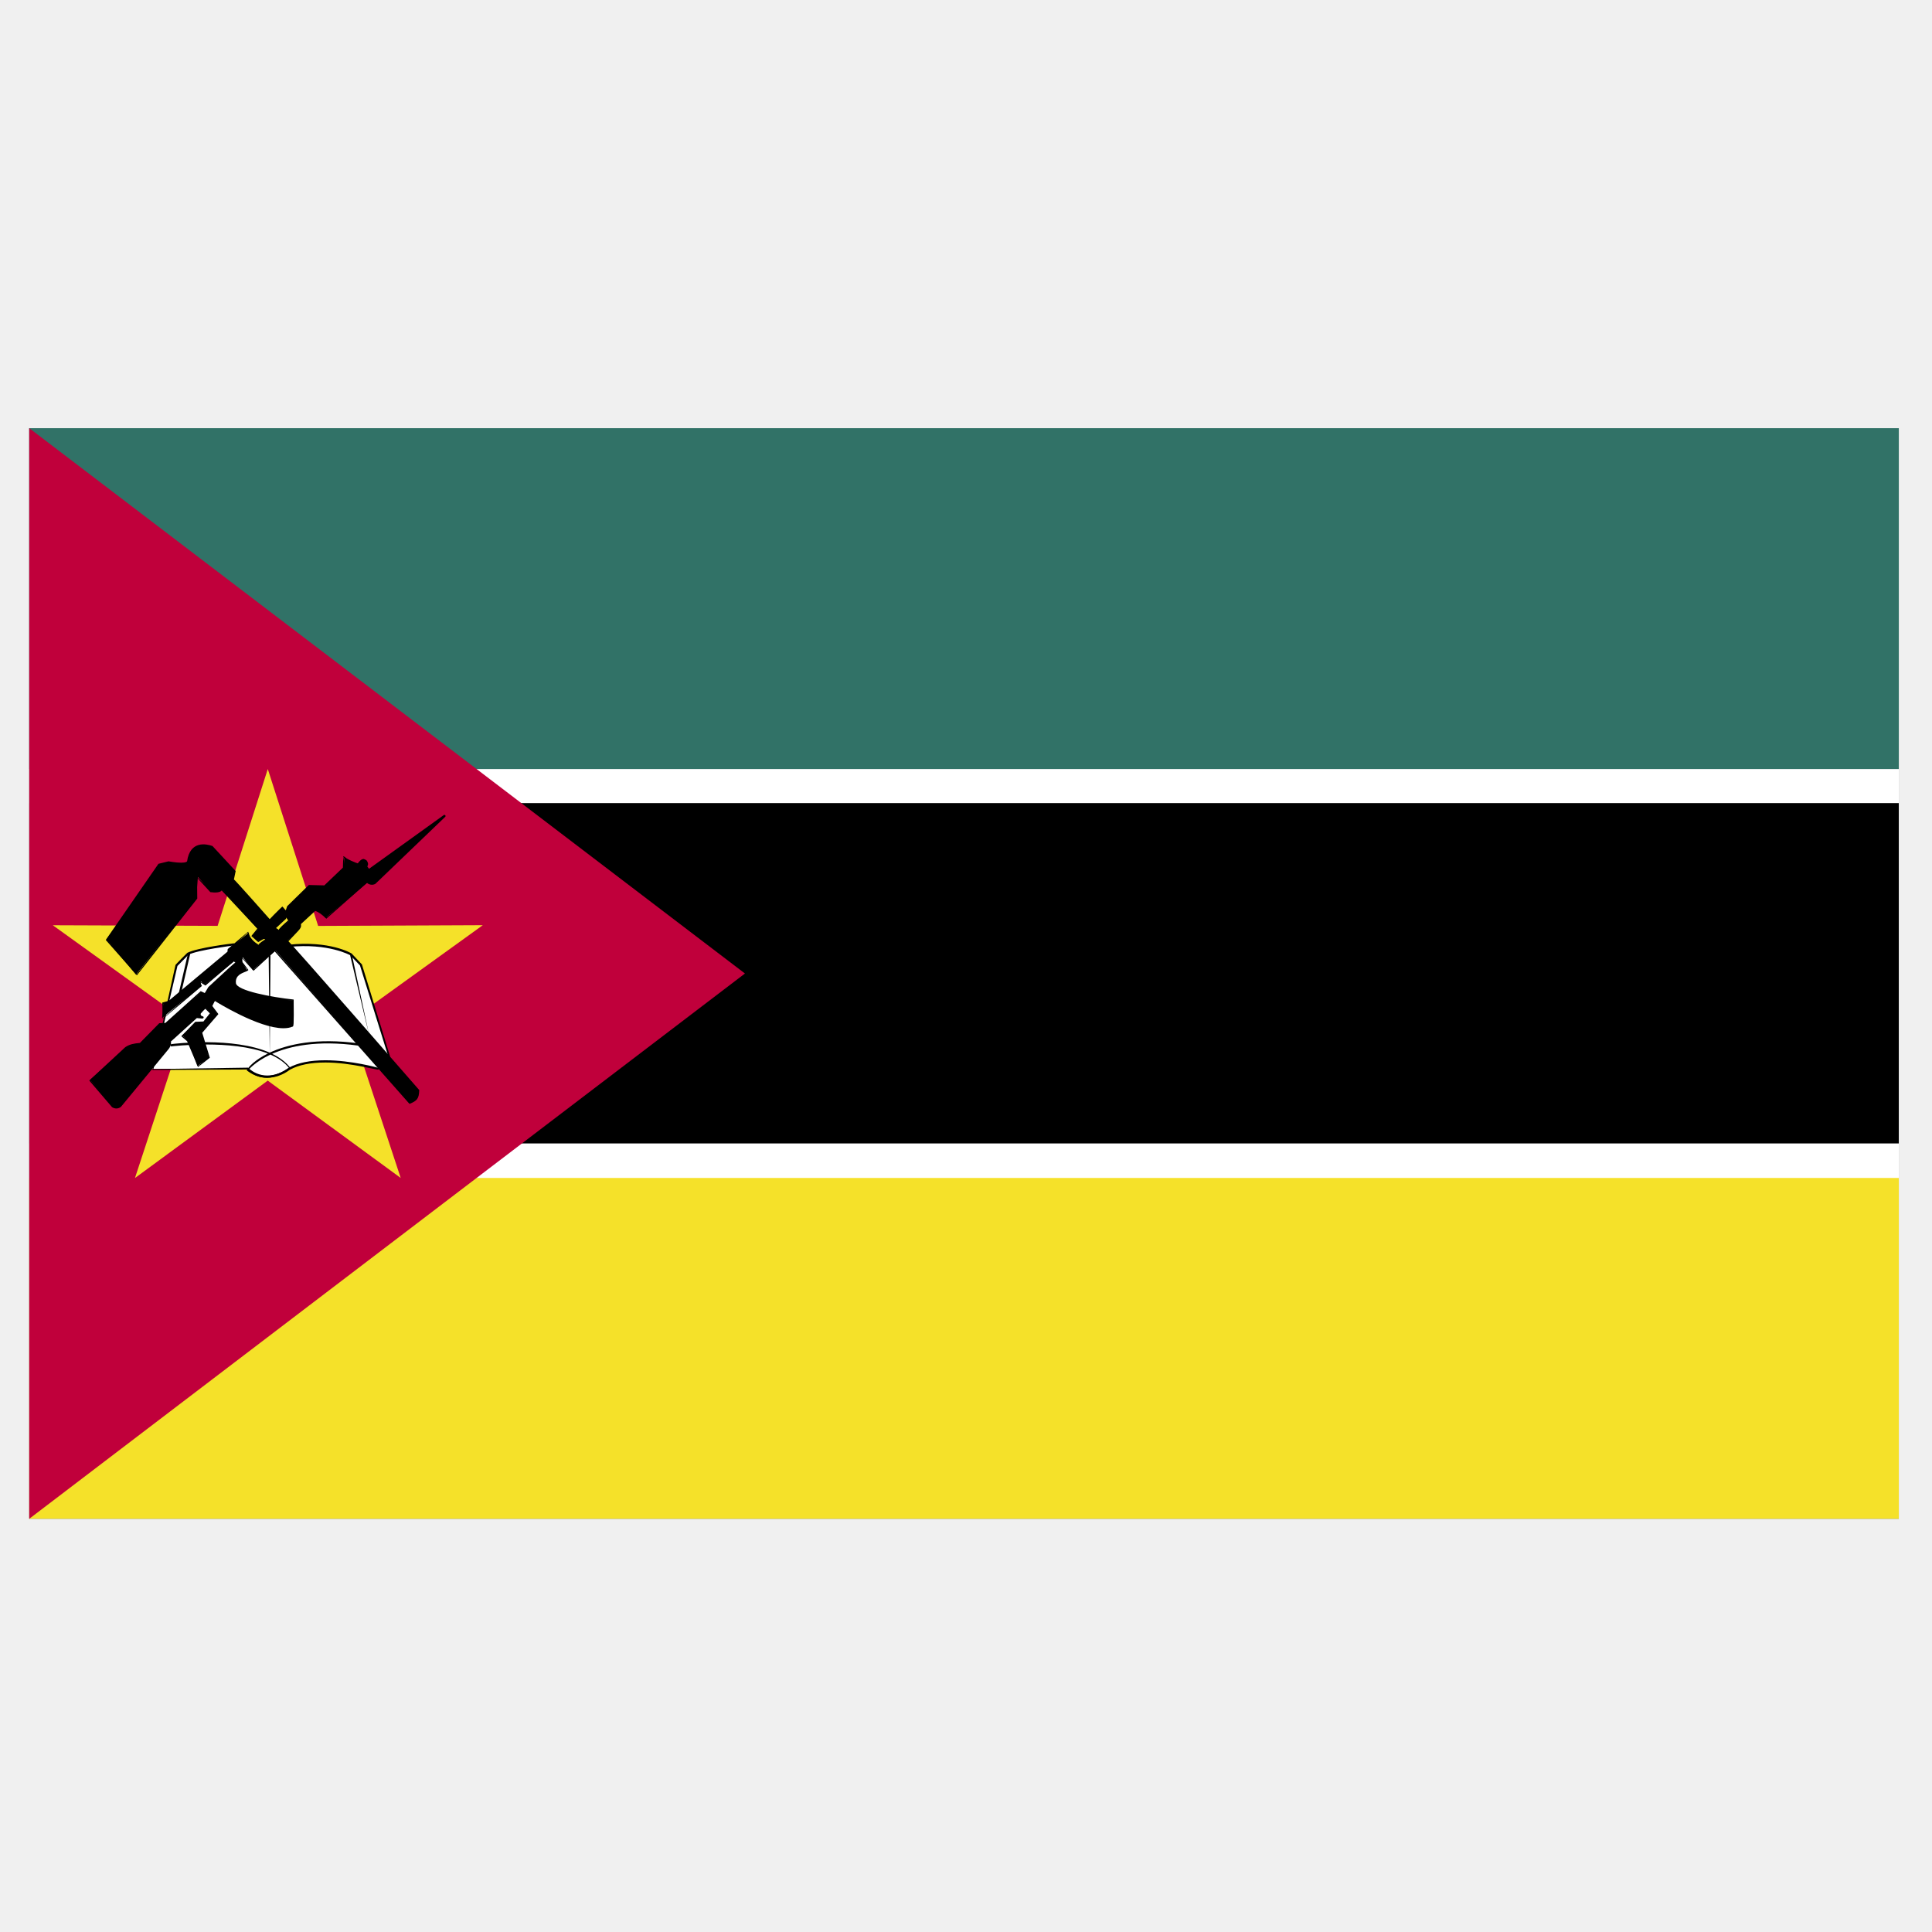
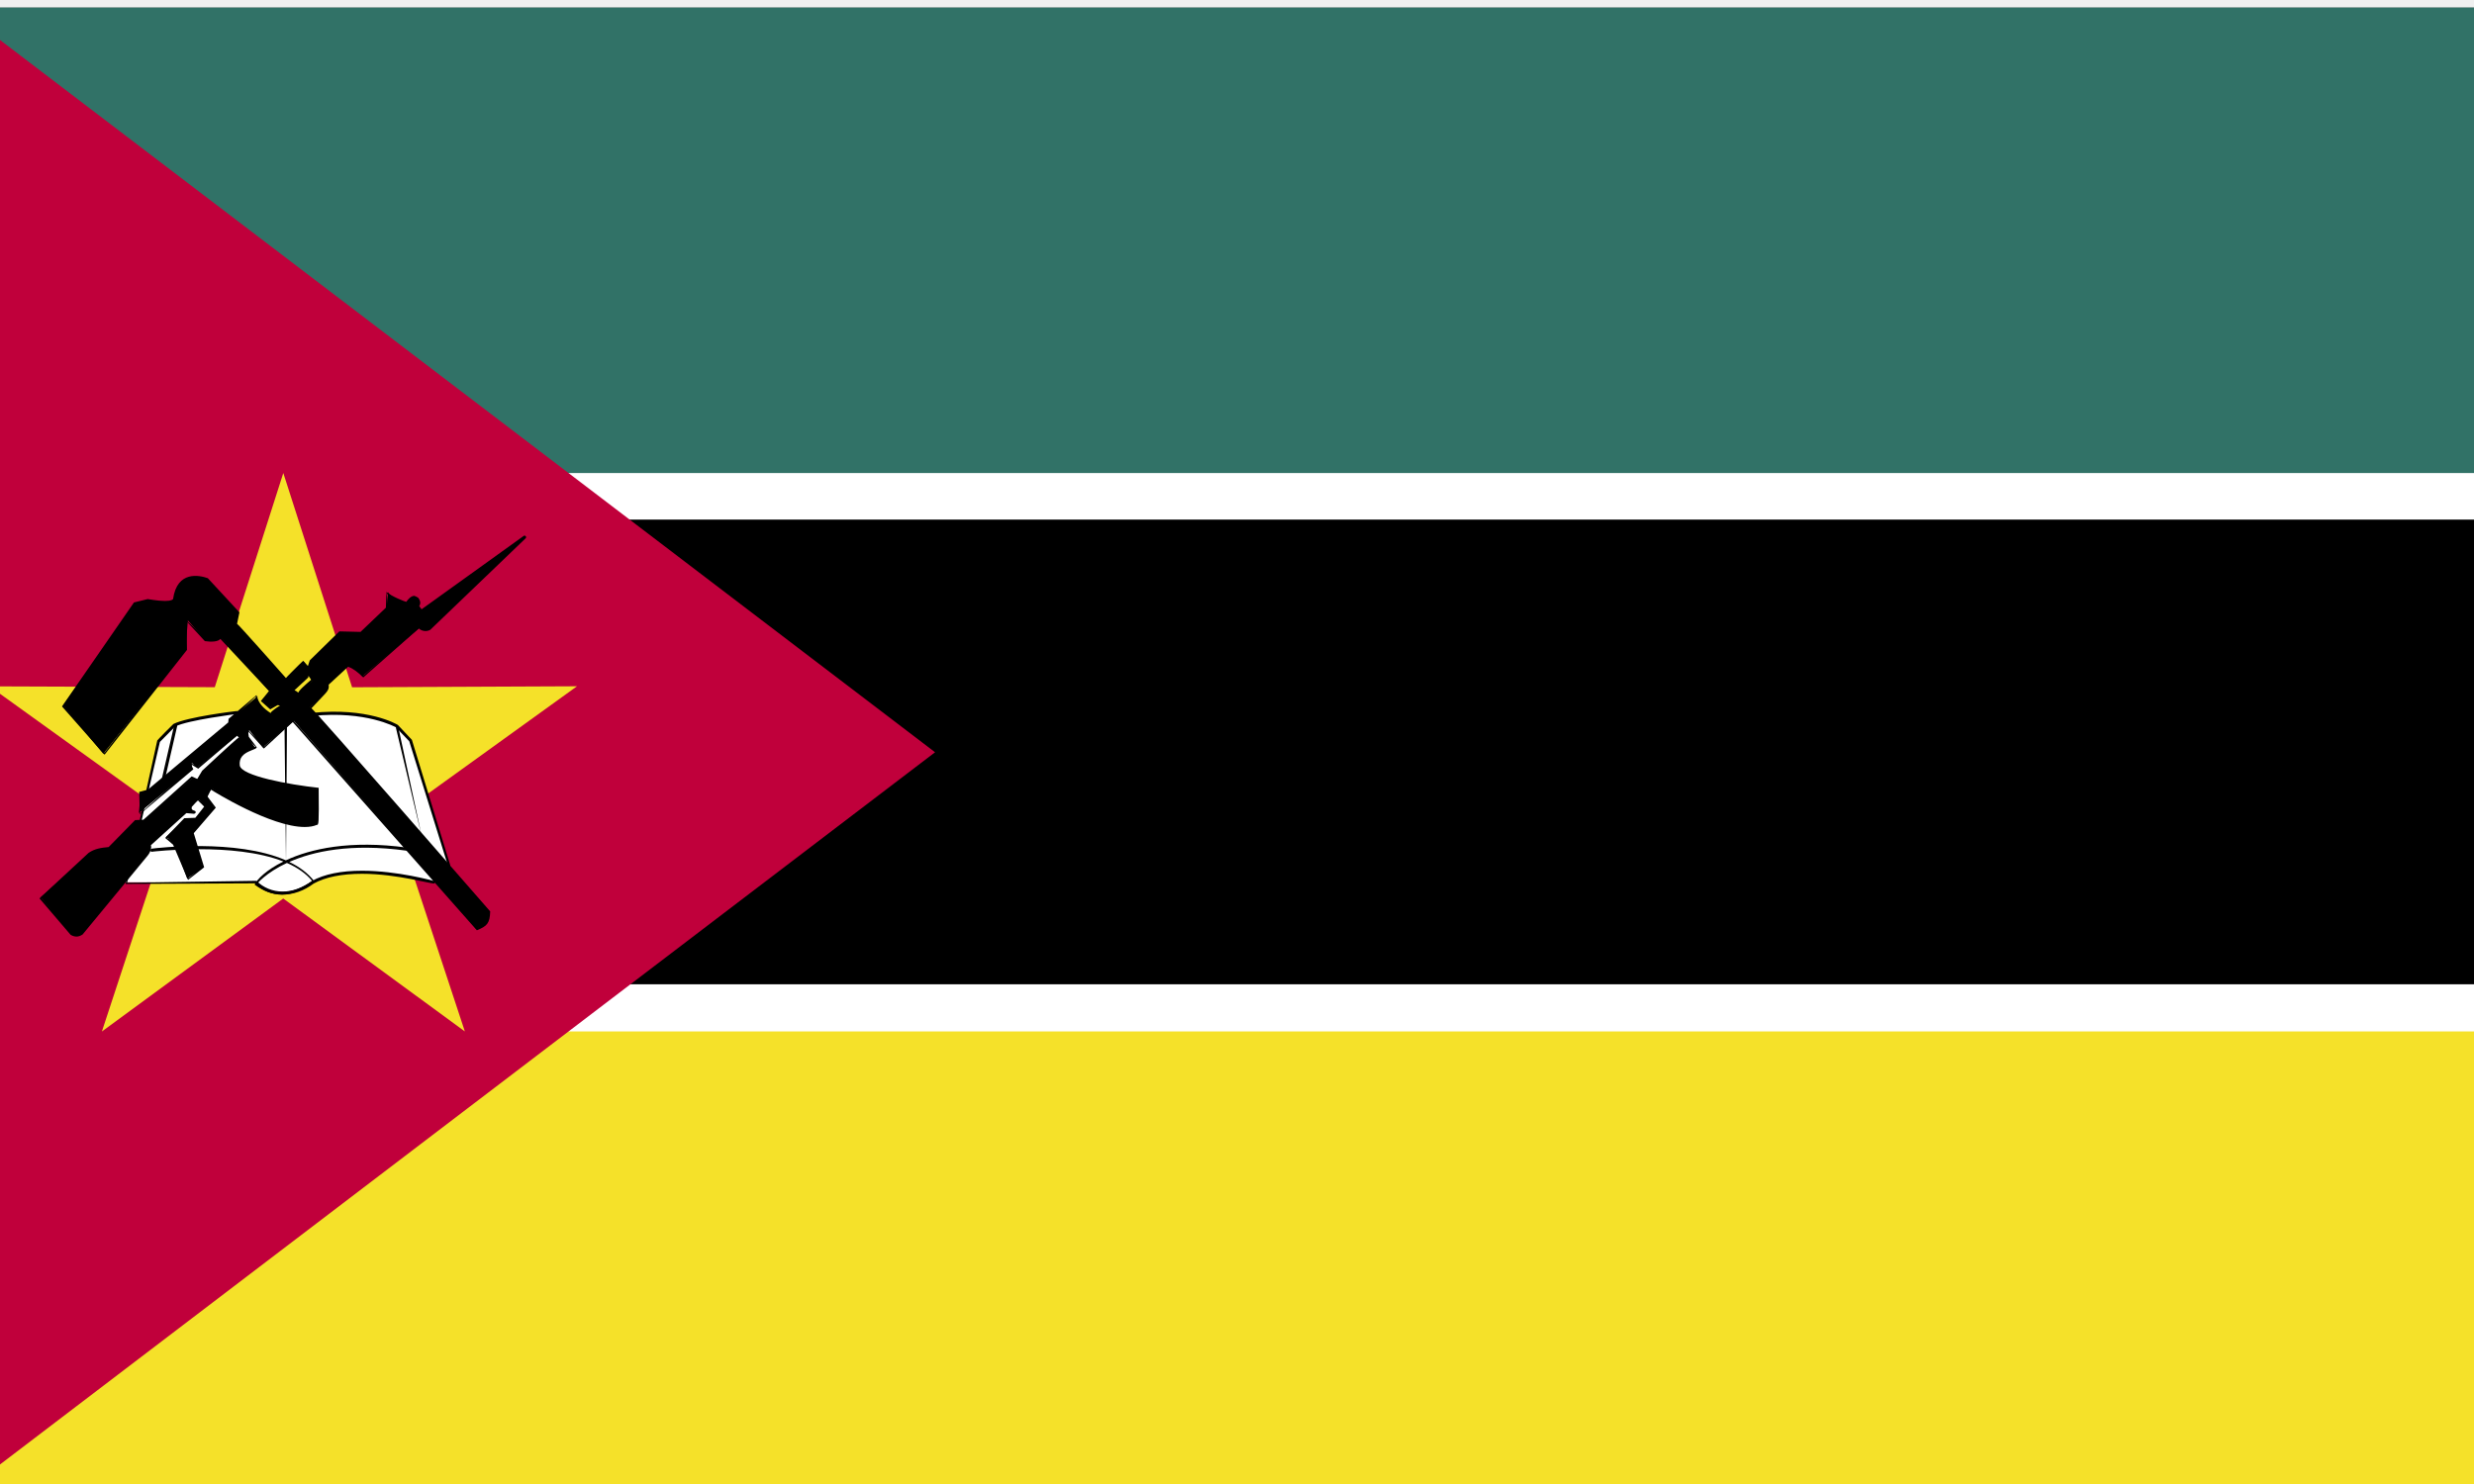
- <svg xmlns="http://www.w3.org/2000/svg" xmlns:xlink="http://www.w3.org/1999/xlink" version="1.0" id="uganda" x="0px" y="0px" viewBox="0 0 160 160" enable-background="new 0 0 160 160" xml:space="preserve">
+ <svg xmlns="http://www.w3.org/2000/svg" xmlns:xlink="http://www.w3.org/1999/xlink" version="1.0" id="uganda" x="0px" y="0px" viewBox="5 35 150 90" enable-background="new 0 0 160 160" xml:space="preserve">
  <g>
    <g>
      <g>
        <defs>
          <rect id="SVGID_1_" x="2.423" y="35.461" width="154.827" height="90.318" />
        </defs>
        <clipPath id="SVGID_2_">
          <use xlink:href="#SVGID_1_" overflow="visible" />
        </clipPath>
        <rect x="2.423" y="35.461" clip-path="url(#SVGID_2_)" width="154.827" height="90.318" />
      </g>
      <g>
        <defs>
          <rect id="SVGID_3_" x="2.423" y="35.461" width="154.827" height="90.318" />
        </defs>
        <clipPath id="SVGID_4_">
          <use xlink:href="#SVGID_3_" overflow="visible" />
        </clipPath>
        <rect x="2.423" y="35.461" clip-path="url(#SVGID_4_)" fill="#FFFFFF" width="154.827" height="31.049" />
      </g>
      <g>
        <defs>
          <rect id="SVGID_5_" x="2.423" y="35.461" width="154.827" height="90.318" />
        </defs>
        <clipPath id="SVGID_6_">
          <use xlink:href="#SVGID_5_" overflow="visible" />
        </clipPath>
        <rect x="2.423" y="35.461" clip-path="url(#SVGID_6_)" fill="#317267" width="154.827" height="28.226" />
      </g>
      <g>
        <defs>
          <rect id="SVGID_7_" x="2.423" y="35.461" width="154.827" height="90.318" />
        </defs>
        <clipPath id="SVGID_8_">
          <use xlink:href="#SVGID_7_" overflow="visible" />
        </clipPath>
        <rect x="2.423" y="94.694" clip-path="url(#SVGID_8_)" fill="#FFFFFF" width="154.827" height="31.085" />
      </g>
      <g>
        <defs>
          <rect id="SVGID_9_" x="2.423" y="35.461" width="154.827" height="90.318" />
        </defs>
        <clipPath id="SVGID_10_">
          <use xlink:href="#SVGID_9_" overflow="visible" />
        </clipPath>
        <rect x="2.423" y="97.553" clip-path="url(#SVGID_10_)" fill="#F5E129" width="154.827" height="28.226" />
      </g>
      <g>
        <defs>
          <rect id="SVGID_11_" x="2.423" y="35.461" width="154.827" height="90.318" />
        </defs>
        <clipPath id="SVGID_12_">
          <use xlink:href="#SVGID_11_" overflow="visible" />
        </clipPath>
        <polygon clip-path="url(#SVGID_12_)" fill="#C0003B" points="2.423,35.461 2.423,125.779 61.694,80.622    " />
      </g>
      <g>
        <defs>
          <rect id="SVGID_13_" x="2.423" y="35.461" width="154.827" height="90.318" />
        </defs>
        <clipPath id="SVGID_14_">
          <use xlink:href="#SVGID_13_" overflow="visible" />
        </clipPath>
-         <polygon clip-path="url(#SVGID_14_)" fill="#F5E129" points="33.184,97.553 22.173,89.491 11.177,97.558 15.44,84.59      4.373,76.625 18.022,76.676 22.177,63.687 26.347,76.681 39.984,76.62 28.913,84.6    " />
+         <polygon clip-path="url(#SVGID_14_)" fill="#F5E129" points="33.184,97.553 22.173,89.491 11.177,97.558 15.44,84.59     4.373,76.625 18.022,76.676 22.177,63.687 26.347,76.681 39.984,76.62 28.913,84.6    " />
      </g>
      <g>
        <defs>
          <rect id="SVGID_15_" x="2.423" y="35.461" width="154.827" height="90.318" />
        </defs>
        <clipPath id="SVGID_16_">
          <use xlink:href="#SVGID_15_" overflow="visible" />
        </clipPath>
        <g clip-path="url(#SVGID_16_)">
          <g>
            <defs>
              <rect id="SVGID_17_" x="2.423" y="35.461" width="154.827" height="90.318" />
            </defs>
            <defs>
              <rect id="SVGID_18_" x="2.423" y="35.461" width="154.827" height="90.318" />
            </defs>
            <defs>
              <rect id="SVGID_19_" x="2.423" y="35.461" width="154.827" height="90.318" />
            </defs>
            <defs>
              <rect id="SVGID_20_" x="2.423" y="35.461" width="154.827" height="90.318" />
            </defs>
            <defs>
              <rect id="SVGID_21_" x="2.423" y="35.461" width="154.827" height="90.318" />
            </defs>
            <defs>
              <rect id="SVGID_22_" x="2.423" y="35.461" width="154.827" height="90.318" />
            </defs>
            <defs>
              <rect id="SVGID_23_" x="2.423" y="35.461" width="154.827" height="90.318" />
            </defs>
            <defs>
              <rect id="SVGID_24_" x="2.423" y="35.461" width="154.827" height="90.318" />
            </defs>
            <clipPath id="SVGID_25_">
              <use xlink:href="#SVGID_17_" overflow="visible" />
            </clipPath>
            <clipPath id="SVGID_26_" clip-path="url(#SVGID_25_)">
              <use xlink:href="#SVGID_18_" overflow="visible" />
            </clipPath>
            <clipPath id="SVGID_27_" clip-path="url(#SVGID_26_)">
              <use xlink:href="#SVGID_19_" overflow="visible" />
            </clipPath>
            <clipPath id="SVGID_28_" clip-path="url(#SVGID_27_)">
              <use xlink:href="#SVGID_20_" overflow="visible" />
            </clipPath>
            <clipPath id="SVGID_29_" clip-path="url(#SVGID_28_)">
              <use xlink:href="#SVGID_21_" overflow="visible" />
            </clipPath>
            <clipPath id="SVGID_30_" clip-path="url(#SVGID_29_)">
              <use xlink:href="#SVGID_22_" overflow="visible" />
            </clipPath>
            <clipPath id="SVGID_31_" clip-path="url(#SVGID_30_)">
              <use xlink:href="#SVGID_23_" overflow="visible" />
            </clipPath>
            <clipPath id="SVGID_32_" clip-path="url(#SVGID_31_)">
              <use xlink:href="#SVGID_24_" overflow="visible" />
            </clipPath>
            <path clip-path="url(#SVGID_32_)" fill="#FFFFFF" d="M12.616,88.51h7.932c0.639,0.718,2.063,1.011,3.419-0.005       c2.486-1.365,7.296,0.005,7.296,0.005l0.947-1.006l-2.308-7.575l-0.829-0.888c0,0-1.776-1.062-5.15-0.713       c-3.376,0.359-4.559-0.113-4.559-0.113s-2.96,0.349-3.79,0.765c-0.091,0.077-0.947,0.95-0.947,0.95L12.616,88.51z" />
            <g clip-path="url(#SVGID_32_)">
              <path d="M22.136,89.255L22.136,89.255c-0.658,0-1.278-0.251-1.658-0.683l-7.862,0.036l1.919-8.699        c0.024-0.046,0.888-0.924,0.979-1.001c0.853-0.431,3.718-0.775,3.839-0.785c0.072,0.005,1.257,0.462,4.56,0.113        c3.378-0.354,5.145,0.688,5.208,0.729l0.851,0.903l2.329,7.611l-0.969,1.098c-0.095,0.067-2.244-0.585-4.379-0.585        c-1.234,0-2.223,0.2-2.939,0.595C23.433,89.024,22.78,89.255,22.136,89.255L22.136,89.255z M20.548,88.418        c0.416,0.416,0.983,0.652,1.588,0.652l0,0c0.603,0,1.216-0.221,1.774-0.642c0.757-0.416,1.776-0.621,3.042-0.621        c2.154,0,4.315,0.611,4.337,0.616l0.853-0.98l-2.33-7.488l-0.808-0.847l0,0c-0.008,0-1.795-1.021-5.07-0.688        c-3.377,0.359-4.569-0.102-4.604-0.118c0.017,0.005-2.906,0.359-3.713,0.76c-0.072,0.067-0.922,0.934-0.922,0.934l-1.988,8.54        L20.548,88.418L20.548,88.418z" />
            </g>
            <g clip-path="url(#SVGID_32_)">
              <path d="M22.085,89.255c-0.561,0-1.105-0.205-1.65-0.606c0.144-0.313,0.708-0.888,1.749-1.401        c-3.014-1.191-7.897-0.6-7.958-0.595c-0.062,0.036-0.099-0.031-0.105-0.082s0.029-0.097,0.082-0.103        c0.251-0.036,5.12-0.616,8.129,0.708c1.495-0.698,3.895-1.242,7.348-0.77c0.051,0.005,0.087,0.056,0.081,0.103        c-0.009,0.056-0.05,0.102-0.107,0.082c-3.409-0.467-5.69,0.052-7.114,0.683c0.616,0.298,1.142,0.683,1.518,1.18        C23.36,88.998,22.712,89.255,22.085,89.255L22.085,89.255z M22.396,87.335c-1.283,0.6-1.818,1.268-1.826,1.283        c1.073,0.677,2.114,0.667,3.358-0.185C23.555,87.972,23.023,87.612,22.396,87.335L22.396,87.335z" />
            </g>
            <g clip-path="url(#SVGID_32_)">
              <polygon points="22.341,87.325 22.249,78.98 22.399,78.98       " />
            </g>
            <g clip-path="url(#SVGID_32_)">
              <polygon points="30.568,85.713 28.999,79.119 29.146,79.083       " />
            </g>
            <g clip-path="url(#SVGID_32_)">
              <path d="M14.867,82.511c-0.008,0-0.014,0-0.022-0.005c-0.05-0.01-0.082-0.061-0.071-0.113l0.789-3.418        c0.01-0.051,0.064-0.087,0.113-0.072c0.05,0.01,0.082,0.062,0.071,0.113l-0.789,3.423        C14.948,82.48,14.909,82.511,14.867,82.511L14.867,82.511z" />
            </g>
            <path clip-path="url(#SVGID_32_)" d="M7.465,89.424l1.864,2.186c0.218,0.128,0.414,0.118,0.609,0l2.765-3.32l1.159-1.437       c0.181-0.21,0.239-0.446,0.222-0.662l2.222-1.971c0.18,0.01,0.289,0.031,0.471,0.041c-0.215-0.051-0.373-0.159-0.204-0.395       l0.498-0.385l0.387,0.498c0,0-0.553,0.718-0.609,0.718h-0.607l-1.161,1.052l0.507,0.446l0.763,2.094l0.939-0.662l-0.607-2.156       l1.327-1.437l-0.498-0.775l0.334-0.446c0,0,4.593,2.895,6.361,2.12c0.049,0.021,0.108-2.058,0.108-2.058       s-4.755-0.498-4.867-1.442c-0.11-0.939,1.051-1.052,1.051-1.052l-0.498-0.718l0.11-0.385l0.829,1.052l1.882-1.606L33.88,91.333       c0.603-0.246,0.733-0.39,0.775-0.996c-0.017-0.016-10.839-12.44-10.839-12.44l0.83-0.888c0.163-0.179,0.219-0.262,0.219-0.554       l1.273-1.103c0.382,0.133,0.625,0.359,0.829,0.662l3.497-2.961c0.091,0.092,0.372,0.185,0.562,0.077l5.78-5.548l-6.3,4.45       l-0.221-0.164c0-0.185,0.227-0.231,0-0.549c-0.245-0.298-0.608,0.277-0.663,0.277c-0.056,0-0.912-0.308-1.1-0.688l-0.061,1.016       l-1.605,1.494l-1.216-0.056l-1.769,1.714l-0.22,0.662l0.276,0.559c0,0-0.939,0.826-0.939,0.77s-0.19-0.246-0.199-0.272       l0.806-0.724l0.113-0.498l-0.272-0.421c-0.081,0.056-1.112,1.145-1.169,1.032c-0.09-0.103-2.984-3.377-2.984-3.377l0.165-0.605       l-1.88-2.048c-0.685-0.236-1.77-0.277-1.99,1.216c-0.173,0.349-1.605,0.056-1.605,0.056l-0.775,0.169l-4.367,6.189l2.434,2.93       l4.977-6.302l0.148-1.786l1.043,1.165c0.349,0.046,0.68,0.051,0.996-0.108l2.948,3.29l-0.49,0.482       c0.166,0.185,0.28,0.297,0.445,0.482c0.167-0.108,0.325-0.241,0.49-0.354c0.056,0.077,0.147,0.215,0.204,0.287       c-0.248,0.133-0.422,0.318-0.668,0.451c-0.395-0.256-0.776-0.58-0.748-1.093l-1.659,1.386l-0.055,0.272l-4.922,4.095       l-0.441,0.056l-0.112,1.273l3.209-2.658v-0.385l0.331,0.272l2.488-1.986c0,0,0.166,0.221,0.112,0.221       c-0.056,0-2.213,1.991-2.213,1.991l-0.056,0.221l-0.385,0.328l-0.222-0.164L13.7,84.808h-0.443l-1.659,1.657       c-0.427,0.036-0.798,0.082-1.162,0.328L7.465,89.424z" />
            <g clip-path="url(#SVGID_32_)">
              <path d="M9.637,91.8c-0.118,0-0.238-0.036-0.356-0.108l-1.888-2.207l2.979-2.761c0.38-0.257,0.743-0.308,1.215-0.354        l1.603-1.632l0.508-0.025l2.923-2.628l0.34,0.154l0.296-0.498c1.677-1.565,2.107-1.94,2.237-2.032h-0.001        c-0.05,0-0.085-0.051-0.121-0.097l-2.353,2.006l-0.45-0.277l0.154,0.313l-3.242,2.73l-0.042-1.355l0.524-0.139l4.874-4.075        l0.022-0.22l1.692-1.437c0.127,0.539,0.477,0.836,0.858,1.088c0.023-0.072,0.125-0.149,0.226-0.226        c0.109-0.082,0.218-0.159,0.346-0.231l-0.149-0.026l-0.448,0.257l-0.568-0.503l0.495-0.611l-2.952-3.161        c-0.126,0.179-0.545,0.195-0.939,0.138l-1.101-1.196l0.017,1.729l-4.997,6.353l-2.58-2.925l4.363-6.307l0.831-0.205        c0.045,0,0.601,0.113,1.048,0.113c0.403,0,0.478-0.088,0.493-0.118c0.251-1.745,1.61-1.437,2.105-1.262l1.918,2.073        l-0.144,0.693h0.001c0.054,0,2.874,3.187,2.963,3.289c0.042-0.061,0.572-0.585,0.798-0.811        c0.127-0.123,0.223-0.221,0.246-0.236l0.287,0.318l0.114-0.344l1.793-1.755l1.285,0.031l1.536-1.468l0.033-0.955        c0.339,0.287,1.119,0.585,1.202,0.6c0.127-0.179,0.299-0.364,0.493-0.364c0.027,0,0.217,0.097,0.235,0.118        c0.176,0.246,0.128,0.38,0.06,0.503l0.142,0.195l6.189-4.449c0.038-0.031,0.094-0.021,0.128,0.02        c0.031,0.036,0.028,0.092-0.008,0.123l-5.78,5.548c-0.251,0.149-0.561,0.061-0.696-0.082l-3.368,2.972        c-0.356-0.339-0.598-0.534-0.921-0.647l-1.179,1.088c0.032,0.246-0.035,0.349-0.212,0.549l-0.833,0.883l0,0        c0.112,0,10.747,12.209,10.839,12.317c-0.02,0.729-0.192,0.893-0.807,1.144l-11.166-12.63l-1.749,1.611l-0.964-1.068        l0.053,0.354l0.485,0.641c-0.073,0.149-0.621,0.205-0.892,0.539c-0.121,0.149-0.168,0.339-0.142,0.554        c0.074,0.631,2.973,1.165,4.783,1.36c0.023,2.248,0,2.248-0.117,2.248c-0.174,0.082-0.435,0.128-0.733,0.128        c-2.061,0-5.534-2.171-5.68-2.263l-0.208,0.421l0.502,0.667l-1.337,1.55l0.629,2.068l-0.976,0.765l-0.906-2.135l-0.48-0.41        l1.159-1.196l0.671-0.026c0.017-0.026,0.296-0.369,0.535-0.677l-0.388-0.385l-0.367,0.405        c-0.023,0.138,0.01,0.185,0.171,0.231c0.046,0.01,0.076,0.056,0.069,0.103c-0.009,0.046-0.061,0.067-0.099,0.082L16.3,84.312        l-2.153,1.95c0.046,0.103,0.015,0.385-0.213,0.652l-3.924,4.757C9.871,91.764,9.755,91.8,9.637,91.8L9.637,91.8z         M16.628,82.229l-2.869,2.648l-0.504,0.025l-1.592,1.632c-0.503,0.067-0.842,0.113-1.175,0.339L7.527,89.49l1.875,2.058        c0.135,0.072,0.313,0.092,0.488-0.02l3.9-4.732c0.187-0.226,0.213-0.446,0.202-0.6l2.253-2.048h0.187        c-0.004-0.005-0.006-0.015-0.009-0.02c-0.033-0.092-0.009-0.2,0.074-0.318l0.517-0.4l0.519,0.513        c-0.581,0.867-0.634,0.867-0.684,0.867h-0.607l-1.098,1.032l0.505,0.303l0.79,2.135l0.797-0.708l-0.644-2.058l1.35-1.524        l-0.508-0.657l0.336-0.554l0,0c0.162,0,3.7,2.217,5.706,2.217c0.272,0,0.505-0.041,0.693-0.123        c-0.013-0.067,0.031-1.257,0.053-1.981c-0.392,0.051-4.75-0.436-4.867-1.427c-0.032-0.267,0.031-0.503,0.185-0.693        c0.321-0.4,0.925-0.457,0.951-0.462l-0.566-0.57l0.097-0.467l0.993,1.021l1.746-1.616l11.19,12.614        c0.475-0.262,0.57-0.385,0.609-0.934c-0.05-0.02-0.881-0.97-10.816-12.378l0.833-1.011c0.151-0.169,0.195-0.231,0.195-0.493        l1.305-1.175c0.457,0.108,0.727,0.323,0.969,0.683l3.359-2.982c0.168,0.046,0.292,0.103,0.423,0.103l4.94-4.65l-5.207,3.674        l-0.331-0.164c-0.037-0.026,0.002-0.231,0.024-0.272c0.044-0.082,0.073-0.133-0.044-0.303        c-0.205-0.046-0.349,0.118-0.43,0.205c-0.018,0.021-0.131,0.113-0.158,0.113c-0.095,0-0.978-0.318-1.184-0.739l0.117,0.98        l-1.635,1.56l-1.286-0.036l-1.699,1.688l-0.181,0.641l0.255,0.467c-0.926,0.913-0.98,0.913-1.021,0.913        c-0.106-0.108-0.181-0.195-0.214-0.231c-0.013-0.041-0.078-0.179-0.05-0.205l0.806-0.724l0.041-0.262l-0.177-0.441        c-0.022,0.041-0.072,0.092-0.128,0.144c-0.663,0.657-0.875,0.837-0.984,0.837c-0.177-0.138-3.071-3.413-3.071-3.413        l0.145-0.693l-1.858-1.955c-0.118-0.031-0.358-0.098-0.617-0.098c-0.68,0-1.088,0.426-1.211,1.263        c-0.082,0.18-0.299,0.251-0.67,0.251c-0.467,0-1.024-0.113-1.047-0.118l-0.735,0.169l-4.311,6.153l2.43,2.813l4.831-6.302        l0.127-1.734l1.206,1.114c0.067-0.016,0.185-0.005,0.303-0.005c0.224,0,0.409-0.036,0.581-0.123l3.061,3.31l-0.495,0.611        l0.226,0.113l0.223,0.241l0.127-0.195l0.241-0.174c0.039-0.026,0.189,0.108,0.218,0.149l0.113,0.159        c-0.149,0.205-0.25,0.282-0.353,0.354c-0.109,0.082-0.218,0.164-0.346,0.236c-0.504-0.272-0.916-0.621-0.885-1.18        l-1.505,1.463l-0.022,0.221l-4.955,4.147l-0.49,0.077l-0.03,1.186l3.055-2.735l-0.034-0.313l0.485,0.2l2.37-1.986        c0.307,0.246,0.282,0.293,0.263,0.328c-0.162,0.118-1.42,1.268-2.241,2.022l-0.03,0.174l-0.414,0.38L16.628,82.229        L16.628,82.229z M23.704,75.988l-0.018,0.102l-0.834,0.775c0.15,0.056,0.21,0.113,0.226,0.169        c0.014-0.144,0.423-0.493,0.788-0.811L23.704,75.988L23.704,75.988z" />
            </g>
          </g>
        </g>
      </g>
    </g>
  </g>
</svg>
